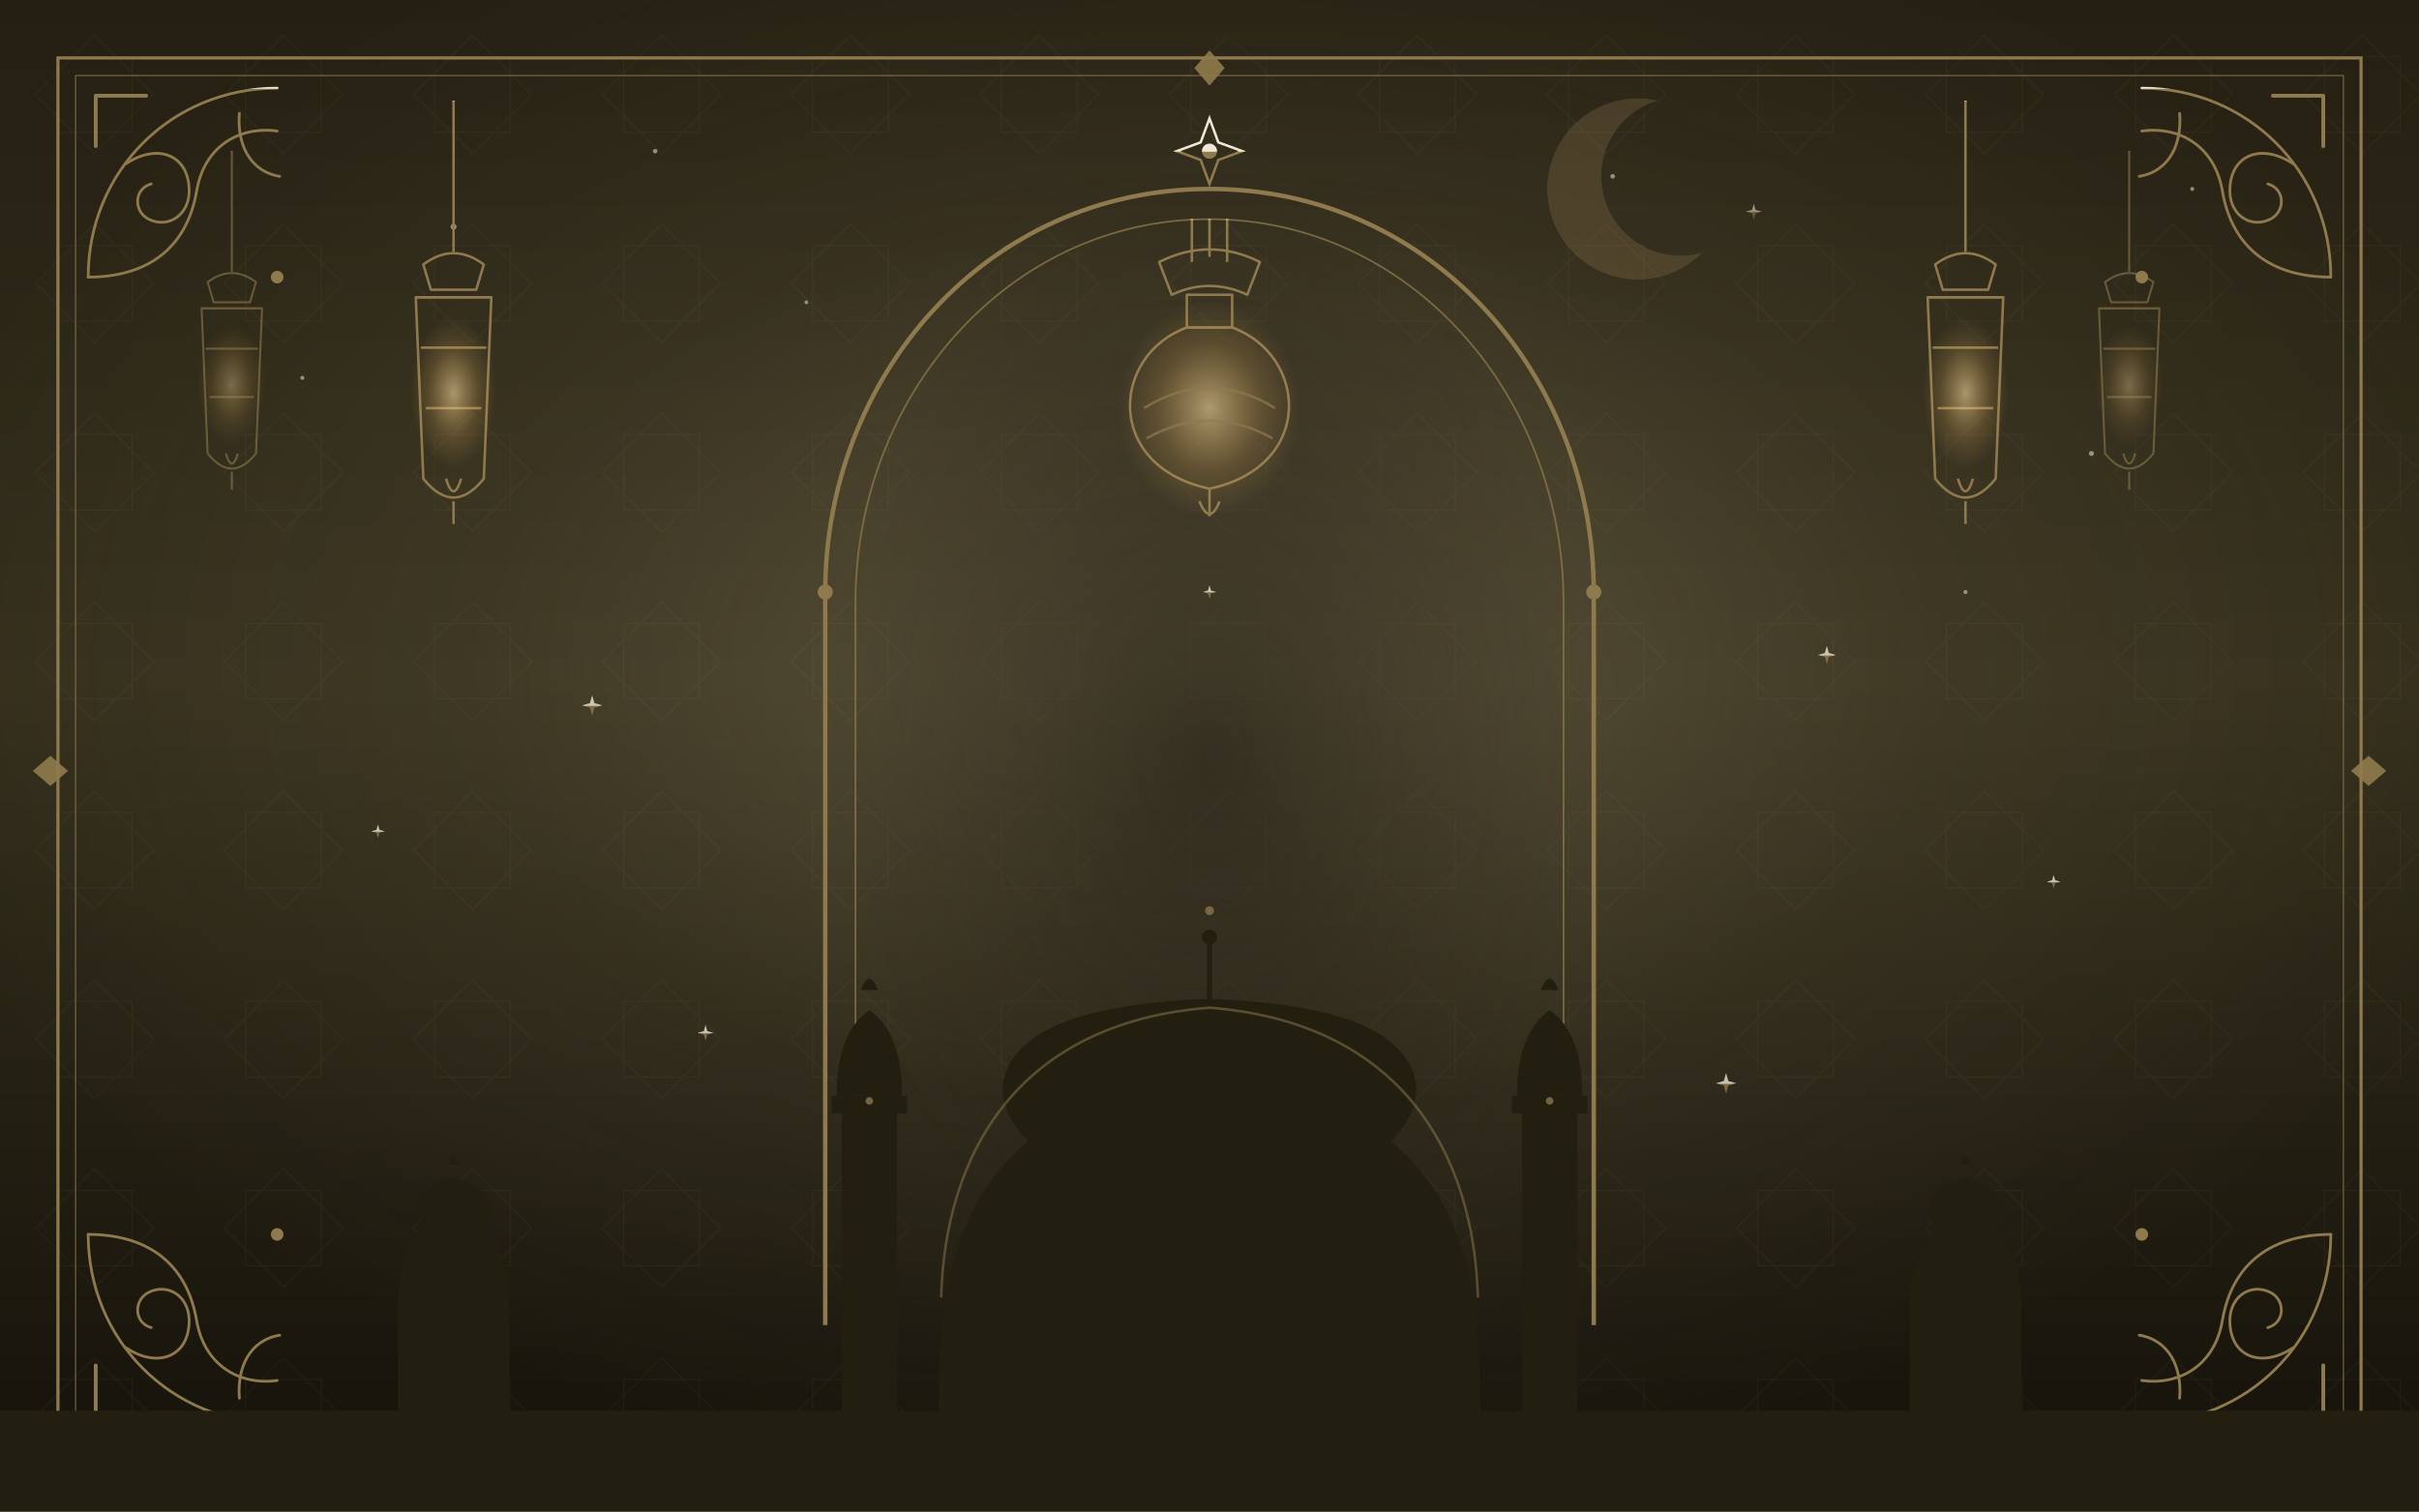
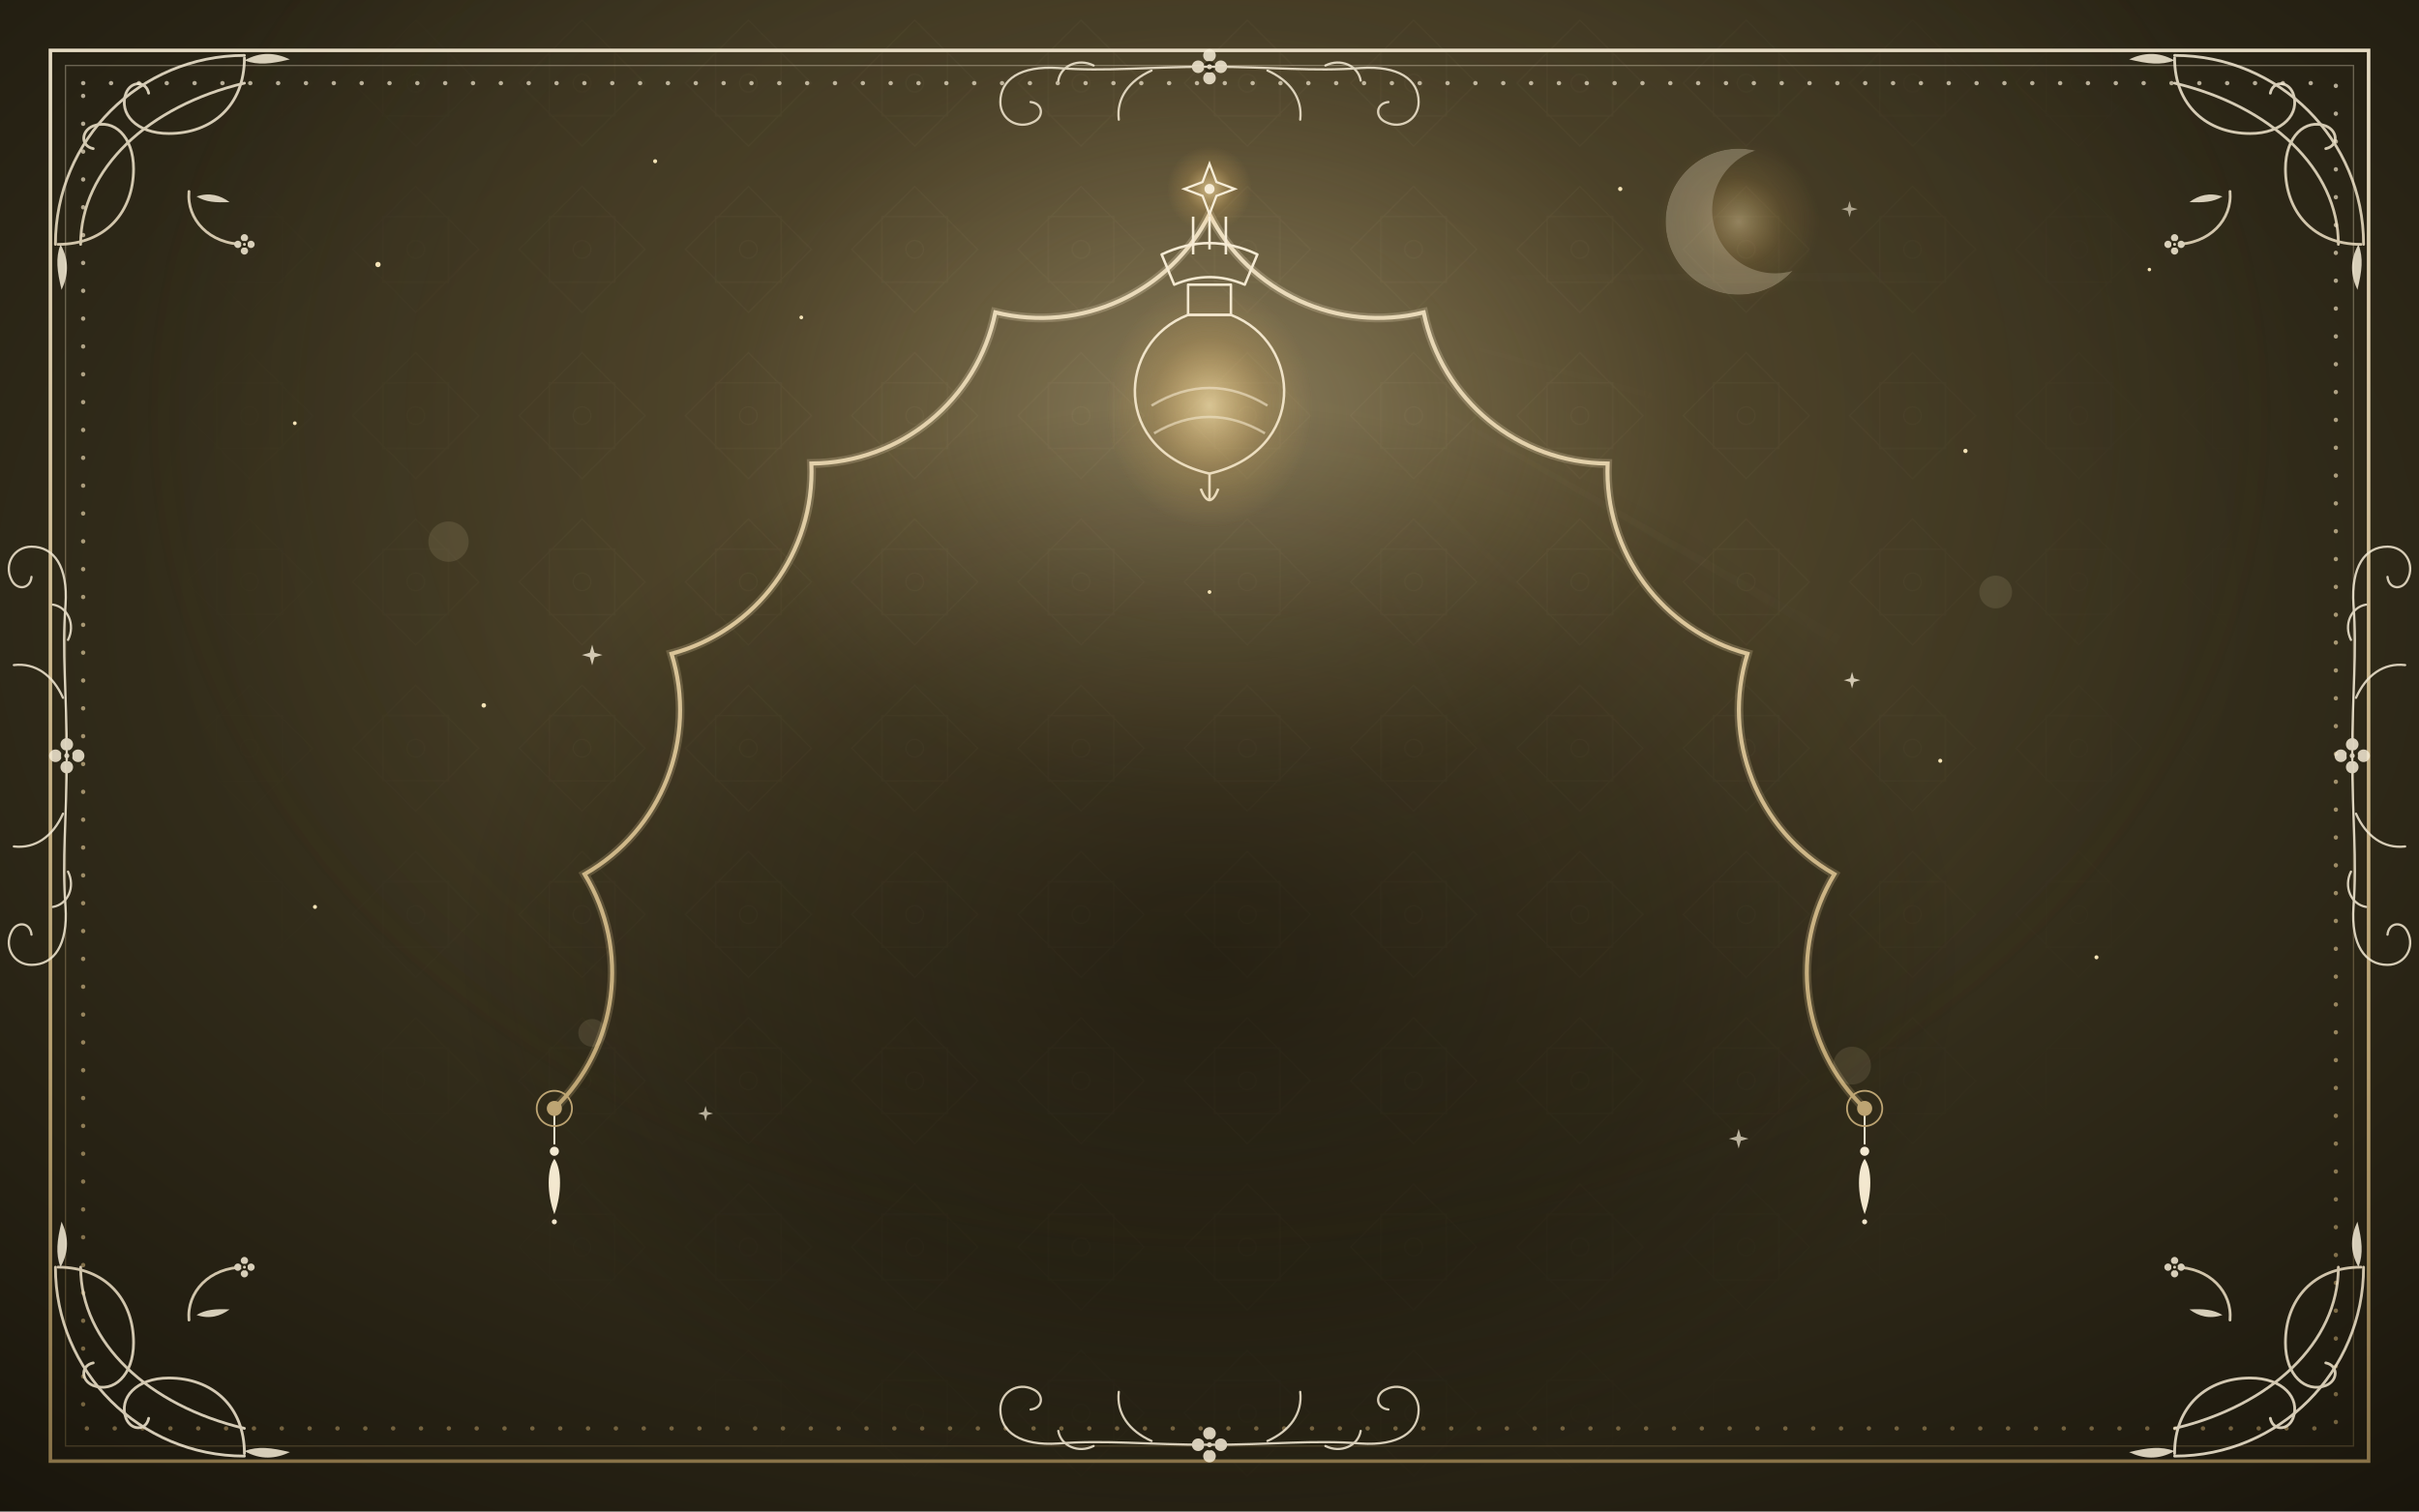
<svg xmlns="http://www.w3.org/2000/svg" viewBox="0 0 1920 1200" preserveAspectRatio="xMidYMid slice" role="img" aria-label="Muslim wedding invitation ornament">
  <defs>
-     <linearGradient id="bg" x1="0" y1="0" x2="0" y2="1">
-       <stop offset="0" stop-color="#241f12" />
-       <stop offset="0.45" stop-color="#332e1b" />
-       <stop offset="1" stop-color="#14110a" />
+     <radialGradient id="bg" cx="0.5" cy="0.4" r="0.92">
+       <stop offset="0" stop-color="#463d24" />
+       <stop offset="0.45" stop-color="#332d1b" />
+       <stop offset="1" stop-color="#0f0c06" />
+     </radialGradient>
+     <linearGradient id="gold" x1="0" y1="0" x2="0" y2="1200" gradientUnits="userSpaceOnUse">
+       <stop offset="0" stop-color="#f6ecd6" />
+       <stop offset="0.4" stop-color="#dcc79c" />
+       <stop offset="0.7" stop-color="#c3aa78" />
+       <stop offset="1" stop-color="#8b7448" />
    </linearGradient>
-     <linearGradient id="gold" x1="0" y1="0" x2="0" y2="1" gradientUnits="userSpaceOnUse">
-       <stop offset="0" stop-color="#efe6d4" />
-       <stop offset="0.5" stop-color="#cbb78e" />
-       <stop offset="1" stop-color="#8f7a4d" />
+     <radialGradient id="portal" cx="0.5" cy="0.5" r="0.5">
+       <stop offset="0" stop-color="#0b0904" stop-opacity="0.55" />
+       <stop offset="0.62" stop-color="#0b0904" stop-opacity="0.28" />
+       <stop offset="1" stop-color="#0b0904" stop-opacity="0" />
+     </radialGradient>
+     <radialGradient id="halo" cx="0.5" cy="0.5" r="0.5">
+       <stop offset="0" stop-color="#f8e6b6" stop-opacity="0.4" />
+       <stop offset="0.45" stop-color="#e9c583" stop-opacity="0.11" />
+       <stop offset="1" stop-color="#e9c583" stop-opacity="0" />
+     </radialGradient>
+     <radialGradient id="lampGlow" cx="0.5" cy="0.5" r="0.5">
+       <stop offset="0" stop-color="#fbe4ad" stop-opacity="0.7" />
+       <stop offset="0.55" stop-color="#eab863" stop-opacity="0.2" />
+       <stop offset="1" stop-color="#eab863" stop-opacity="0" />
+     </radialGradient>
+     <linearGradient id="ray" x1="0" y1="1" x2="0" y2="0">
+       <stop offset="0" stop-color="#f4e3b7" stop-opacity="0.6" />
+       <stop offset="0.5" stop-color="#f4e3b7" stop-opacity="0.16" />
+       <stop offset="1" stop-color="#f4e3b7" stop-opacity="0" />
    </linearGradient>
-     <radialGradient id="centerGlow" cx="0.5" cy="0.44" r="0.55">
-       <stop offset="0" stop-color="#cbb78e" stop-opacity="0.28" />
-       <stop offset="0.55" stop-color="#cbb78e" stop-opacity="0.08" />
+     <linearGradient id="floor" x1="0" y1="0" x2="1" y2="0">
+       <stop offset="0" stop-color="#cbb78e" stop-opacity="0" />
+       <stop offset="0.5" stop-color="#cbb78e" stop-opacity="0.5" />
      <stop offset="1" stop-color="#cbb78e" stop-opacity="0" />
-     </radialGradient>
-     <radialGradient id="archGlow" cx="0.5" cy="0.5" r="0.5">
-       <stop offset="0" stop-color="#1a1710" stop-opacity="0.55" />
-       <stop offset="1" stop-color="#1a1710" stop-opacity="0" />
-     </radialGradient>
-     <radialGradient id="lampGlow" cx="0.5" cy="0.5" r="0.5">
-       <stop offset="0" stop-color="#f6dca2" stop-opacity="0.6" />
-       <stop offset="0.6" stop-color="#e7b35f" stop-opacity="0.18" />
-       <stop offset="1" stop-color="#e7b35f" stop-opacity="0" />
-     </radialGradient>
-     <pattern id="stars" width="150" height="150" patternUnits="userSpaceOnUse" patternTransform="rotate(0)">
+     </linearGradient>
+     <radialGradient id="fade" cx="0.5" cy="0.5" r="0.5">
+       <stop offset="0" stop-color="#fff" />
+       <stop offset="0.58" stop-color="#fff" stop-opacity="0.6" />
+       <stop offset="1" stop-color="#fff" stop-opacity="0" />
+     </radialGradient>
+     <filter id="soft" x="-40%" y="-40%" width="180%" height="180%">
+       <feGaussianBlur stdDev="1.7" />
+     </filter>
+     <filter id="mid" x="-60%" y="-60%" width="220%" height="220%">
+       <feGaussianBlur stdDev="5" />
+     </filter>
+     <filter id="glow" x="-120%" y="-120%" width="340%" height="340%">
+       <feGaussianBlur stdDev="16" />
+     </filter>
+     <pattern id="girih" width="132" height="132" patternUnits="userSpaceOnUse">
      <g fill="none" stroke="#cbb78e" stroke-width="1">
-         <path d="M75 28 L122 75 L75 122 L28 75 Z" />
-         <path d="M45 45 L105 45 L105 105 L45 105 Z" />
+         <path d="M66 16 L116 66 L66 116 L16 66 Z" />
+         <path d="M40 40 L92 40 L92 92 L40 92 Z" />
+         <circle cx="66" cy="66" r="7" />
      </g>
    </pattern>
-     <g id="corner" fill="none" stroke="url(#gold)" stroke-width="2.2" stroke-linecap="round">
-       <path d="M0 150 C 0 66 66 0 150 0" />
-       <path d="M0 150 C 46 150 78 128 86 82 C 92 46 120 30 150 34" />
-       <path d="M30 60 C 54 44 78 52 80 78 C 82 100 64 112 48 104 C 36 98 36 80 50 76" />
-       <path d="M120 20 C 118 44 128 66 152 70" />
-       <circle cx="150" cy="0" r="0" />
-       <path d="M6 6 L46 6 M6 6 L6 46" stroke-width="3" />
-       <circle cx="150" cy="150" r="5" fill="url(#gold)" stroke="none" />
-     </g>
-     <g id="lantern" fill="none" stroke="url(#gold)" stroke-width="2" stroke-linejoin="round">
-       <line x1="0" y1="0" x2="0" y2="120" />
-       <path d="M-24 130 Q 0 112 24 130 L 18 150 L -18 150 Z" />
-       <path d="M-30 156 L 30 156 L 24 300 Q 0 330 -24 300 Z" />
-       <path d="M-30 156 L 30 156 M -26 196 L 26 196 M -22 244 L 22 244" />
-       <path d="M-6 300 Q 0 320 6 300 M 0 318 L 0 336" />
-       <ellipse cx="0" cy="232" rx="34" ry="60" fill="url(#lampGlow)" stroke="none" />
-     </g>
+     <mask id="fadeMask">
+       <rect x="120" y="-420" width="1680" height="1680" fill="url(#fade)" />
+     </mask>
+     <path id="rayL" d="M0 0 L-4 -580 L4 -580 Z" fill="url(#ray)" />
+     <path id="rayS" d="M0 0 L-2.5 -370 L2.5 -370 Z" fill="url(#ray)" />
+     <path id="leaf" d="M0 0 C 7 -14 18 -20 31 -22 C 20 -10 12 -3 0 0 Z" />
+     <g id="branch">
+       <path d="M0 0 C 12 -78 -16 -150 -4 -248 C 2 -298 22 -330 46 -356" fill="none" stroke="url(#gold)" stroke-width="2" />
+       <g fill="url(#gold)">
+         <use href="#leaf" transform="translate(2,-58) rotate(-36)" />
+         <use href="#leaf" transform="translate(-8,-56) rotate(150) scale(0.8)" />
+         <use href="#leaf" transform="translate(-12,-128) rotate(-18)" />
+         <use href="#leaf" transform="translate(-18,-124) rotate(158) scale(0.8)" />
+         <use href="#leaf" transform="translate(-4,-196) rotate(4)" />
+         <use href="#leaf" transform="translate(10,-260) rotate(26) scale(0.85)" />
+         <use href="#leaf" transform="translate(32,-318) rotate(42) scale(0.72)" />
+         <circle cx="46" cy="-356" r="3" />
+       </g>
+     </g>
+     <mask id="crescentMask">
+       <circle cx="1380" cy="176" r="58" fill="#fff" />
+       <circle cx="1409" cy="167" r="50" fill="#000" />
+     </mask>
    <g id="spark" fill="url(#gold)">
-       <path d="M0 -9 L2 -2 L9 0 L2 2 L0 9 L-2 2 L-9 0 L-2 -2 Z" />
-     </g>
-     <mask id="crescentMask">
-       <circle cx="1300" cy="150" r="72" fill="#fff" />
-       <circle cx="1334" cy="140" r="63" fill="#000" />
-     </mask>
-     <g id="minaret" fill="#231f10">
-       <rect x="-22" y="-240" width="44" height="240" />
-       <rect x="-30" y="-250" width="60" height="14" />
-       <path d="M-26 -250 Q -26 -300 0 -318 Q 26 -300 26 -250 Z" />
-       <path d="M0 -318 L0 -344 M-7 -334 Q 0 -352 7 -334" />
-     </g>
-     <g id="sidedome" fill="#231f10">
-       <rect x="-52" y="-92" width="104" height="92" />
-       <path d="M-52 -92 Q -52 -150 -26 -170 Q -44 -190 -26 -206 Q -10 -216 0 -218                Q 10 -216 26 -206 Q 44 -190 26 -170 Q 52 -150 52 -92 Z" />
-       <path d="M0 -218 L0 -238 M-6 -230 Q 0 -246 6 -230" />
+       <path d="M0 -10 L2.2 -2.2 L10 0 L2.2 2.2 L0 10 L-2.2 2.2 L-10 0 L-2.2 -2.2 Z" />
+     </g>
+     <g id="tassel" fill="url(#gold)" stroke="none">
+       <line x1="0" y1="0" x2="0" y2="24" stroke="url(#gold)" stroke-width="1.5" stroke-linecap="round" />
+       <circle cx="0" cy="30" r="3.6" />
+       <path d="M0 36 C 6 44 6 64 0 80 C -6 64 -6 44 0 36 Z" />
+       <circle cx="0" cy="86" r="2" />
+     </g>
+     <g id="stud" fill="url(#gold)">
+       <circle cx="0" cy="-9" r="5" />
+       <circle cx="9" cy="0" r="5" />
+       <circle cx="0" cy="9" r="5" />
+       <circle cx="-9" cy="0" r="5" />
+       <circle r="4.5" fill="#2a2412" />
+       <circle r="2" fill="url(#gold)" />
+     </g>
+     <g id="hflourish" fill="none" stroke="url(#gold)" stroke-width="1.8" stroke-linecap="round">
+       <path d="M0 0 C -50 0 -82 4 -120 1 C -150 -1 -166 10 -166 28                C -166 42 -152 50 -140 44 C -131 40 -132 29 -142 28" />
+       <path d="M-46 3 C -64 11 -74 25 -72 42" />
+       <path d="M-92 -1 C -104 -7 -118 -1 -120 11" />
+     </g>
+     <g id="corner">
+       <g fill="none" stroke="url(#gold)" stroke-width="2.2" stroke-linecap="round">
+         <path d="M0 150 C 0 67 67 0 150 0" />
+         <path d="M20 150 C 20 90 74 40 150 22" />
+         <path d="M2 150 C 40 150 62 124 62 90 C 62 64 46 50 30 56 C 20 60 20 72 30 74" />
+         <path d="M150 2 C 150 40 124 62 90 62 C 64 62 50 46 56 30 C 60 20 72 20 74 30" />
+         <path d="M150 150 C 122 150 104 130 106 108" />
+       </g>
+       <g fill="url(#gold)">
+         <use href="#leaf" transform="translate(150,4) rotate(34) scale(0.95)" />
+         <use href="#leaf" transform="translate(4,150) rotate(124) scale(0.95)" />
+         <use href="#leaf" transform="translate(112,112) rotate(45) scale(0.7)" />
+         <use href="#stud" transform="translate(150,150) scale(0.58)" />
+       </g>
    </g>
  </defs>
  <rect width="1920" height="1200" fill="url(#bg)" />
-   <rect width="1920" height="1200" fill="url(#stars)" opacity="0.05" />
-   <rect width="1920" height="1200" fill="url(#centerGlow)" />
-   <g opacity="0.55">
-     <circle cx="1300" cy="150" r="72" fill="url(#gold)" opacity="0.5" mask="url(#crescentMask)" />
-     <use href="#spark" transform="translate(1392,168) scale(0.7)" />
-     <g fill="#e8dfd0">
-       <circle cx="360" cy="180" r="2.4" />
-       <circle cx="520" cy="120" r="1.8" />
-       <circle cx="240" cy="300" r="1.6" />
-       <circle cx="1660" cy="360" r="2" />
-       <circle cx="1740" cy="150" r="1.6" />
-       <circle cx="1280" cy="140" r="1.8" />
-       <circle cx="640" cy="240" r="1.5" />
-       <circle cx="1560" cy="470" r="1.6" />
-     </g>
+   <ellipse cx="960" cy="330" rx="860" ry="680" fill="url(#halo)" filter="url(#glow)" />
+   <rect width="1920" height="1200" fill="url(#girih)" opacity="0.07" mask="url(#fadeMask)" />
+   <g transform="translate(960,220)" opacity="0.58" filter="url(#soft)" mask="url(#fadeMask)">
+     <use href="#rayL" transform="rotate(0)" />
+     <use href="#rayS" transform="rotate(15)" />
+     <use href="#rayL" transform="rotate(30)" />
+     <use href="#rayS" transform="rotate(45)" />
+     <use href="#rayL" transform="rotate(60)" />
+     <use href="#rayS" transform="rotate(75)" />
+     <use href="#rayL" transform="rotate(90)" />
+     <use href="#rayS" transform="rotate(105)" />
+     <use href="#rayL" transform="rotate(120)" />
+     <use href="#rayS" transform="rotate(135)" />
+     <use href="#rayL" transform="rotate(150)" />
+     <use href="#rayS" transform="rotate(165)" />
+     <use href="#rayL" transform="rotate(180)" />
+     <use href="#rayS" transform="rotate(195)" />
+     <use href="#rayL" transform="rotate(210)" />
+     <use href="#rayS" transform="rotate(225)" />
+     <use href="#rayL" transform="rotate(240)" />
+     <use href="#rayS" transform="rotate(255)" />
+     <use href="#rayL" transform="rotate(270)" />
+     <use href="#rayS" transform="rotate(285)" />
+     <use href="#rayL" transform="rotate(300)" />
+     <use href="#rayS" transform="rotate(315)" />
+     <use href="#rayL" transform="rotate(330)" />
+     <use href="#rayS" transform="rotate(345)" />
+   </g>
+   <g>
+     <ellipse cx="960" cy="760" rx="600" ry="440" fill="url(#portal)" />
+     <path d="M440 880              A150 150 0 0 0 464 694 A150 150 0 0 0 533 519 A150 150 0 0 0 644 368              A150 150 0 0 0 790 248 A150 150 0 0 0 960 170              A150 150 0 0 0 1130 248 A150 150 0 0 0 1276 368 A150 150 0 0 0 1387 519              A150 150 0 0 0 1456 694 A150 150 0 0 0 1480 880" fill="none" stroke="url(#gold)" stroke-width="7" opacity="0.25" filter="url(#mid)" />
+     <path d="M440 880              A150 150 0 0 0 464 694 A150 150 0 0 0 533 519 A150 150 0 0 0 644 368              A150 150 0 0 0 790 248 A150 150 0 0 0 960 170              A150 150 0 0 0 1130 248 A150 150 0 0 0 1276 368 A150 150 0 0 0 1387 519              A150 150 0 0 0 1456 694 A150 150 0 0 0 1480 880" fill="none" stroke="url(#gold)" stroke-width="3.2" />
+     <use href="#tassel" transform="translate(440,884)" />
+     <use href="#tassel" transform="translate(1480,884)" />
+     <g fill="url(#gold)">
+       <circle cx="440" cy="880" r="6" />
+       <circle cx="1480" cy="880" r="6" />
+       <circle cx="440" cy="880" r="14" fill="none" stroke="url(#gold)" stroke-width="1.4" />
+       <circle cx="1480" cy="880" r="14" fill="none" stroke="url(#gold)" stroke-width="1.4" />
+     </g>
+   </g>
+   <g transform="translate(960,150)">
+     <circle cx="0" cy="0" r="34" fill="url(#lampGlow)" filter="url(#soft)" />
+     <path d="M0 -20 L5.5 -5.5 L20 0 L5.5 5.5 L0 20 L-5.5 5.5 L-20 0 L-5.5 -5.5 Z" fill="none" stroke="url(#gold)" stroke-width="1.8" />
+     <circle cx="0" cy="0" r="4" fill="url(#gold)" />
+   </g>
+   <g transform="translate(960,172)" fill="none" stroke="url(#gold)" stroke-width="2" stroke-linejoin="round">
+     <ellipse cx="0" cy="150" rx="82" ry="98" fill="url(#lampGlow)" stroke="none" filter="url(#soft)" />
+     <line x1="-13" y1="0" x2="-13" y2="30" />
+     <line x1="0" y1="0" x2="0" y2="26" />
+     <line x1="13" y1="0" x2="13" y2="30" />
+     <path d="M-38 30 Q0 12 38 30 L28 54 Q0 42 -28 54 Z" />
+     <rect x="-17" y="54" width="34" height="24" />
+     <path d="M-17 78 C -74 100 -78 186 0 204 C 78 186 74 100 17 78 Z" />
+     <path d="M-46 150 Q0 122 46 150 M-44 172 Q0 146 44 172" opacity="0.65" />
+     <path d="M0 204 L0 226 M-7 216 Q0 234 7 216" />
+   </g>
+   <g opacity="0.6">
+     <circle cx="1380" cy="176" r="64" fill="url(#lampGlow)" filter="url(#soft)" />
+     <circle cx="1380" cy="176" r="58" fill="url(#gold)" opacity="0.48" mask="url(#crescentMask)" />
+     <use href="#spark" transform="translate(1468,166) scale(0.64)" />
+   </g>
+   <g fill="#f4e3b7">
+     <circle cx="300" cy="210" r="2.1" />
+     <circle cx="520" cy="128" r="1.6" />
+     <circle cx="234" cy="336" r="1.5" />
+     <circle cx="636" cy="252" r="1.5" />
+     <circle cx="1286" cy="150" r="1.7" />
+     <circle cx="1560" cy="358" r="1.7" />
+     <circle cx="1706" cy="214" r="1.4" />
+     <circle cx="384" cy="560" r="1.8" />
+     <circle cx="1540" cy="604" r="1.6" />
+     <circle cx="250" cy="720" r="1.6" />
+     <circle cx="1664" cy="760" r="1.6" />
+     <circle cx="960" cy="470" r="1.5" />
+   </g>
+   <g fill="#f4e3b7" opacity="0.11" filter="url(#soft)">
+     <circle cx="356" cy="430" r="16" />
+     <circle cx="1584" cy="470" r="13" />
+     <circle cx="470" cy="820" r="11" />
+     <circle cx="1470" cy="846" r="15" />
+   </g>
+   <g>
+     <use href="#spark" transform="translate(470,520) scale(0.82)" opacity="0.8" />
+     <use href="#spark" transform="translate(1470,540) scale(0.66)" opacity="0.8" />
+     <use href="#spark" transform="translate(560,884) scale(0.6)" opacity="0.7" />
+     <use href="#spark" transform="translate(1380,904) scale(0.78)" opacity="0.7" />
  </g>
  <g fill="none" stroke="url(#gold)">
-     <rect x="46" y="46" width="1828" height="1108" stroke-width="2.5" />
-     <rect x="60" y="60" width="1800" height="1080" stroke-width="1" opacity="0.7" />
-     <g fill="url(#gold)" stroke="none" opacity="0.9">
-       <path d="M960 40 l12 14 -12 14 -12 -14 Z" />
-       <path d="M960 1146 l12 14 -12 14 -12 -14 Z" />
-       <path d="M40 600 l14 12 -14 12 -14 -12 Z" />
-       <path d="M1880 600 l14 12 -14 12 -14 -12 Z" />
-     </g>
-   </g>
-   <use href="#corner" x="70" y="70" />
-   <use href="#corner" transform="translate(1850,70) scale(-1,1)" />
-   <use href="#corner" transform="translate(70,1130) scale(1,-1)" />
-   <use href="#corner" transform="translate(1850,1130) scale(-1,-1)" />
-   <g>
-     <path d="M655 1052 L655 470 C655 300 782 150 960 150 C1138 150 1265 300 1265 470 L1265 1052 Z" fill="url(#archGlow)" />
-     <path d="M655 1052 L655 470 C655 300 782 150 960 150 C1138 150 1265 300 1265 470 L1265 1052" fill="none" stroke="url(#gold)" stroke-width="3.5" />
-     <path d="M679 1052 L679 478 C679 316 799 174 960 174 C1121 174 1241 316 1241 478 L1241 1052" fill="none" stroke="url(#gold)" stroke-width="1.4" opacity="0.75" />
-     <g transform="translate(960,120)" fill="none" stroke="url(#gold)" stroke-width="2">
-       <path d="M0 -26 L7 -7 L26 0 L7 7 L0 26 L-7 7 L-26 0 L-7 -7 Z" />
-       <circle cx="0" cy="0" r="6" fill="url(#gold)" stroke="none" />
-     </g>
-     <g fill="url(#gold)">
-       <circle cx="655" cy="470" r="6" />
-       <circle cx="1265" cy="470" r="6" />
-     </g>
-   </g>
-   <g transform="translate(960,174)" fill="none" stroke="url(#gold)" stroke-width="2" stroke-linejoin="round">
-     <line x1="-14" y1="0" x2="-14" y2="34" />
-     <line x1="0" y1="0" x2="0" y2="30" />
-     <line x1="14" y1="0" x2="14" y2="34" />
-     <path d="M-40 34 Q 0 14 40 34 L 30 60 Q 0 46 -30 60 Z" />
-     <rect x="-18" y="60" width="36" height="26" />
-     <path d="M-18 86 C -78 108 -84 196 0 214 C 84 196 78 108 18 86 Z" />
-     <path d="M0 214 L0 236 M -8 224 Q 0 244 8 224" />
-     <ellipse cx="0" cy="150" rx="72" ry="86" fill="url(#lampGlow)" stroke="none" />
-     <path d="M-52 150 Q 0 118 52 150 M -50 174 Q 0 146 50 174" opacity="0.7" />
-   </g>
-   <use href="#lantern" x="360" y="80" />
-   <use href="#lantern" x="1560" y="80" />
-   <use href="#lantern" x="230" y="150" transform="scale(0.8)" opacity="0.6" />
-   <use href="#lantern" transform="translate(1690,120) scale(0.8)" opacity="0.6" />
-   <g>
-     <rect x="0" y="1120" width="1920" height="80" fill="#231f10" />
-     <use href="#sidedome" transform="translate(360,1120) scale(0.85)" />
-     <use href="#sidedome" transform="translate(1560,1120) scale(0.85)" />
-     <use href="#minaret" transform="translate(690,1120)" />
-     <use href="#minaret" transform="translate(1230,1120)" />
-     <path d="M745 1120              C 745 1012 762 952 816 906              C 782 872 794 838 830 818              C 856 804 900 795 960 793              C 1020 795 1064 804 1090 818              C 1126 838 1138 872 1104 906              C 1158 952 1175 1012 1175 1120 Z" fill="#231f10" />
-     <line x1="960" y1="800" x2="960" y2="748" stroke="#231f10" stroke-width="4" />
-     <circle cx="960" cy="744" r="6" fill="#231f10" />
-     <path d="M747 1030 C 750 918 806 812 960 800 C 1114 812 1170 918 1173 1030" fill="none" stroke="url(#gold)" stroke-width="2" opacity="0.5" />
-     <g fill="url(#gold)" opacity="0.75">
-       <circle cx="960" cy="723" r="3.5" />
-       <circle cx="690" cy="874" r="3" />
-       <circle cx="1230" cy="874" r="3" />
-     </g>
-   </g>
-   <g opacity="0.8">
-     <use href="#spark" transform="translate(470,560) scale(0.9)" />
-     <use href="#spark" transform="translate(1450,520) scale(0.8)" />
-     <use href="#spark" transform="translate(560,820) scale(0.7)" />
-     <use href="#spark" transform="translate(1370,860) scale(0.9)" />
-     <use href="#spark" transform="translate(960,470) scale(0.6)" />
-     <use href="#spark" transform="translate(300,660) scale(0.6)" />
-     <use href="#spark" transform="translate(1630,700) scale(0.6)" />
+     <rect x="40" y="40" width="1840" height="1120" stroke-width="2.8" opacity="0.92" />
+     <rect x="52" y="52" width="1816" height="1096" stroke-width="1" opacity="0.35" />
+     <rect x="66" y="66" width="1788" height="1068" stroke-width="3.4" stroke-linecap="round" stroke-dasharray="0.1 22" opacity="0.7" />
+   </g>
+   <g opacity="0.85">
+     <use href="#corner" transform="translate(44,44)" />
+     <use href="#corner" transform="translate(1876,44) scale(-1,1)" />
+     <use href="#corner" transform="translate(44,1156) scale(1,-1)" />
+     <use href="#corner" transform="translate(1876,1156) scale(-1,-1)" />
+   </g>
+   <g opacity="0.85">
+     <g transform="translate(960,53)">
+       <use href="#stud" />
+       <use href="#hflourish" />
+       <use href="#hflourish" transform="scale(-1,1)" />
+     </g>
+     <g transform="translate(960,1147)">
+       <use href="#stud" />
+       <use href="#hflourish" transform="scale(1,-1)" />
+       <use href="#hflourish" transform="scale(-1,-1)" />
+     </g>
+     <g transform="translate(53,600) rotate(90)">
+       <use href="#stud" />
+       <use href="#hflourish" />
+       <use href="#hflourish" transform="scale(-1,1)" />
+     </g>
+     <g transform="translate(1867,600) rotate(-90)">
+       <use href="#stud" />
+       <use href="#hflourish" />
+       <use href="#hflourish" transform="scale(-1,1)" />
+     </g>
  </g>
</svg>
